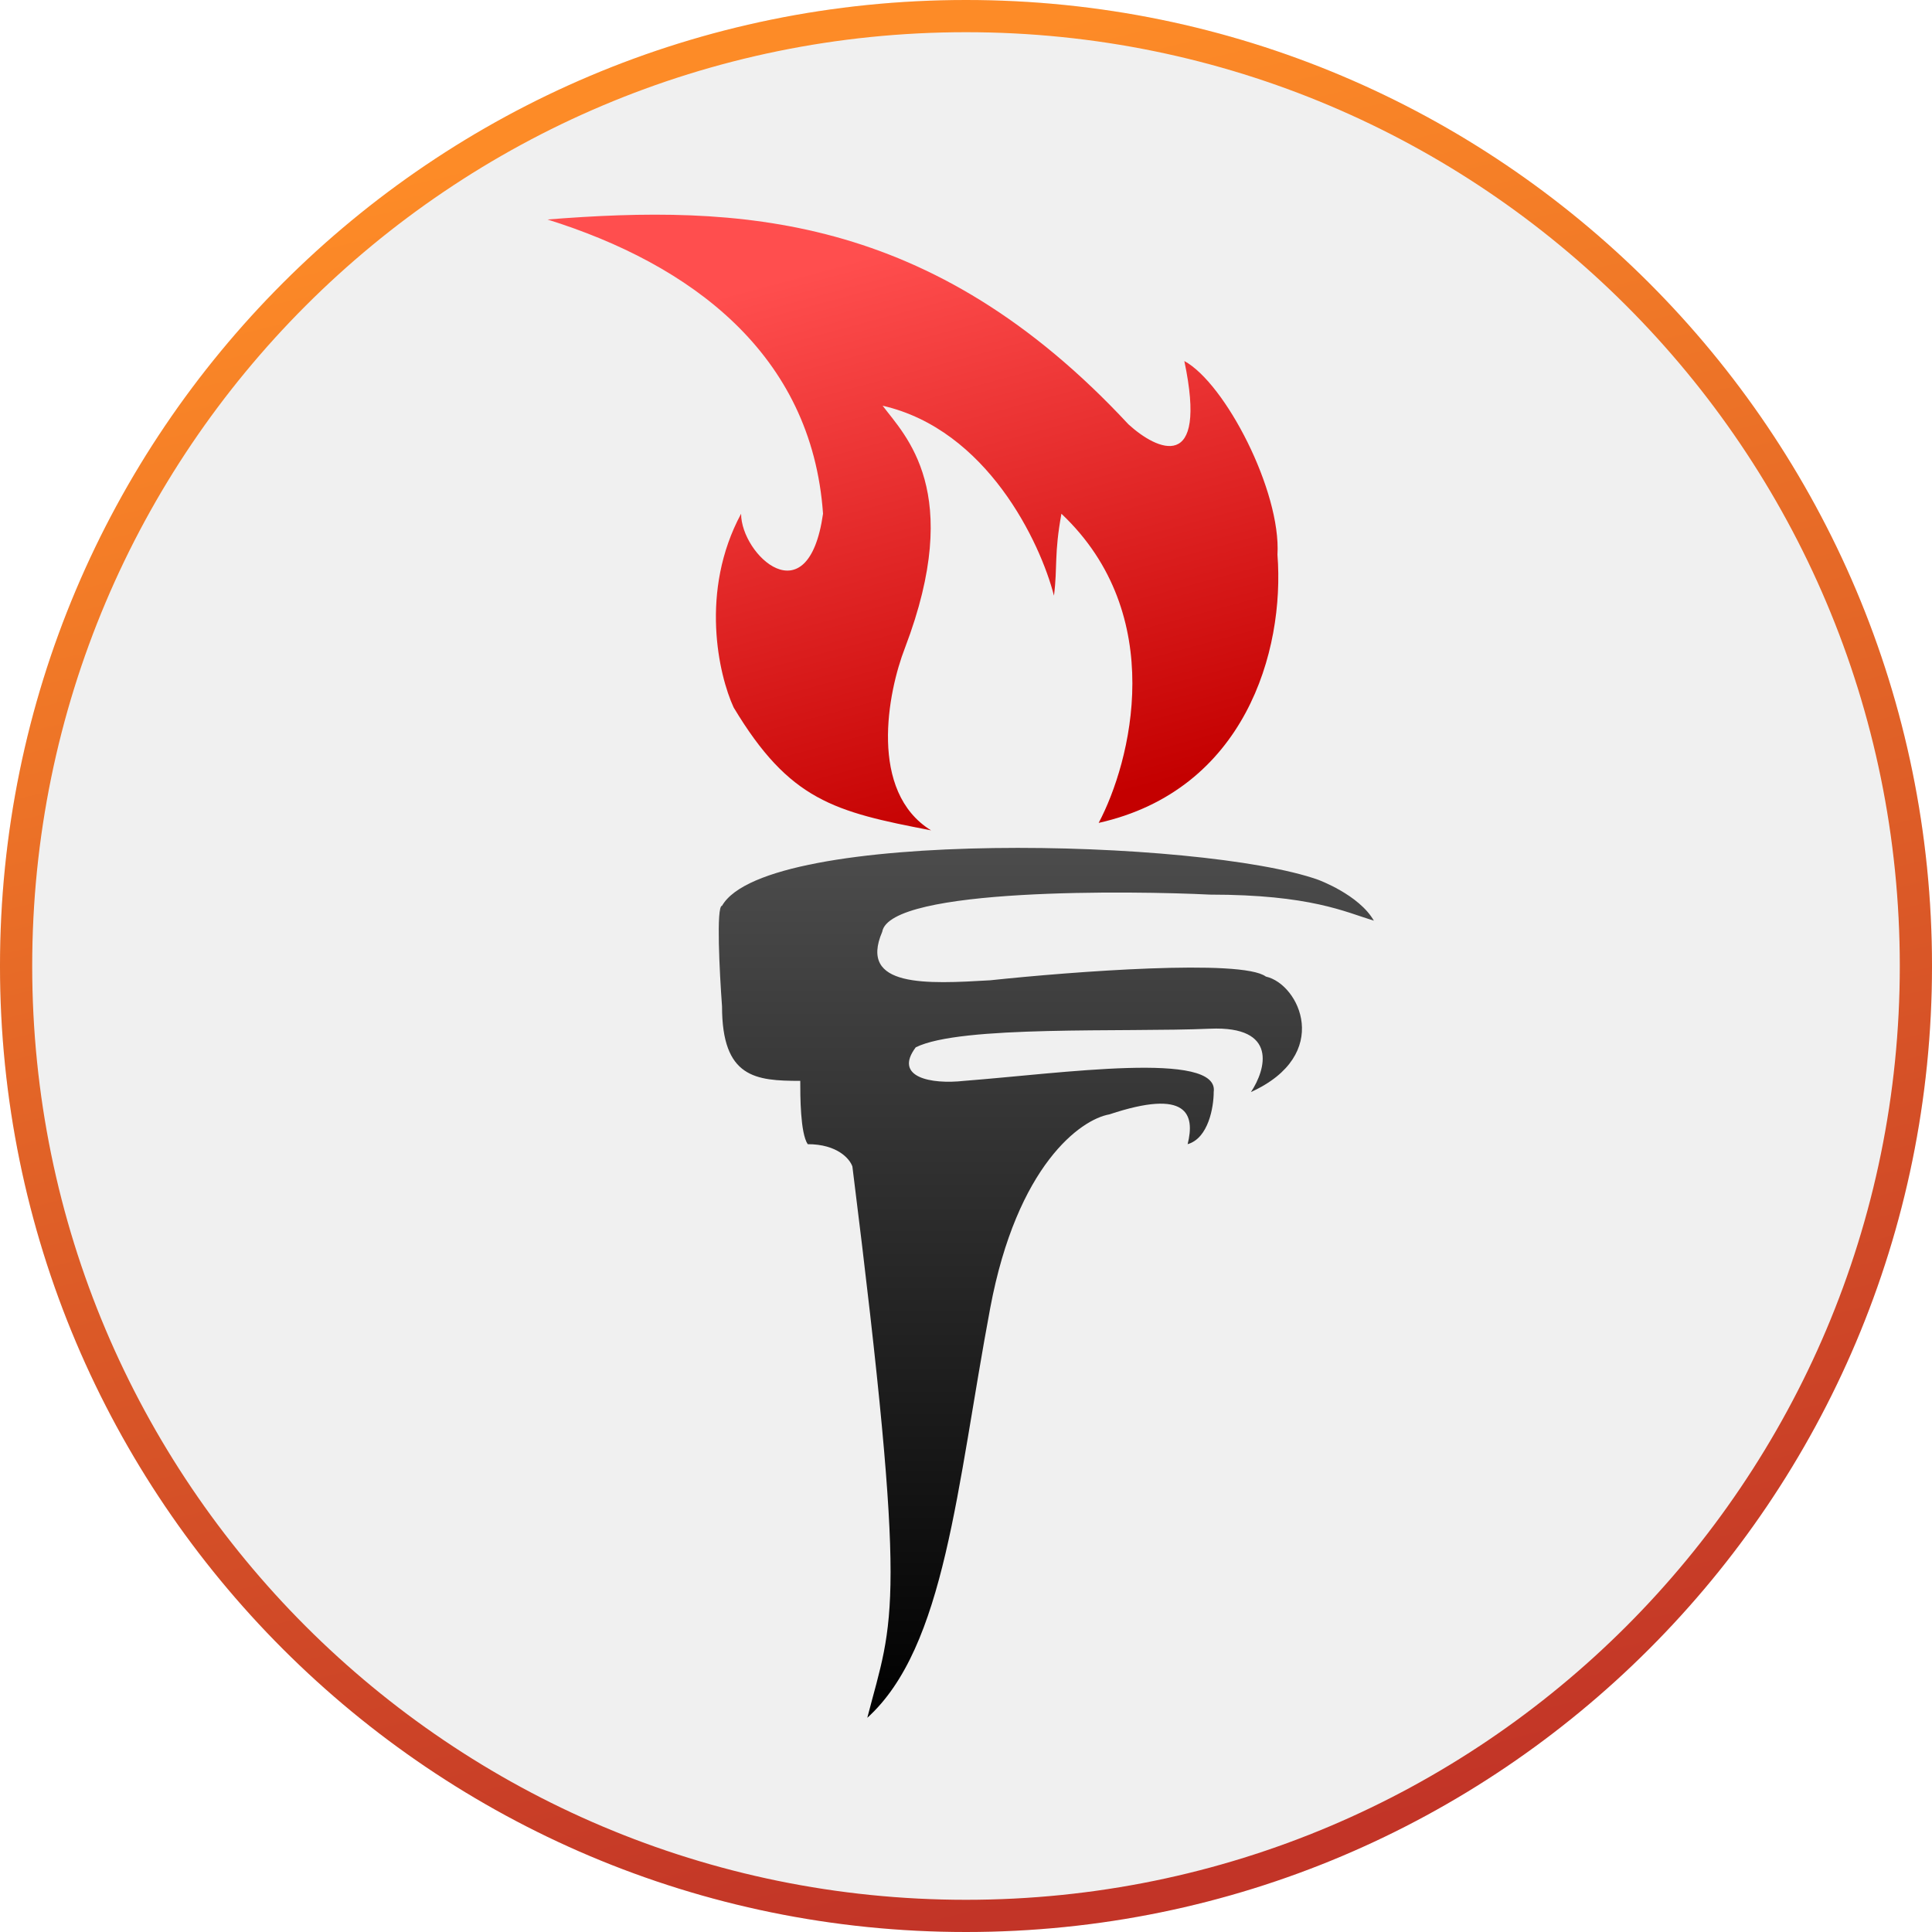
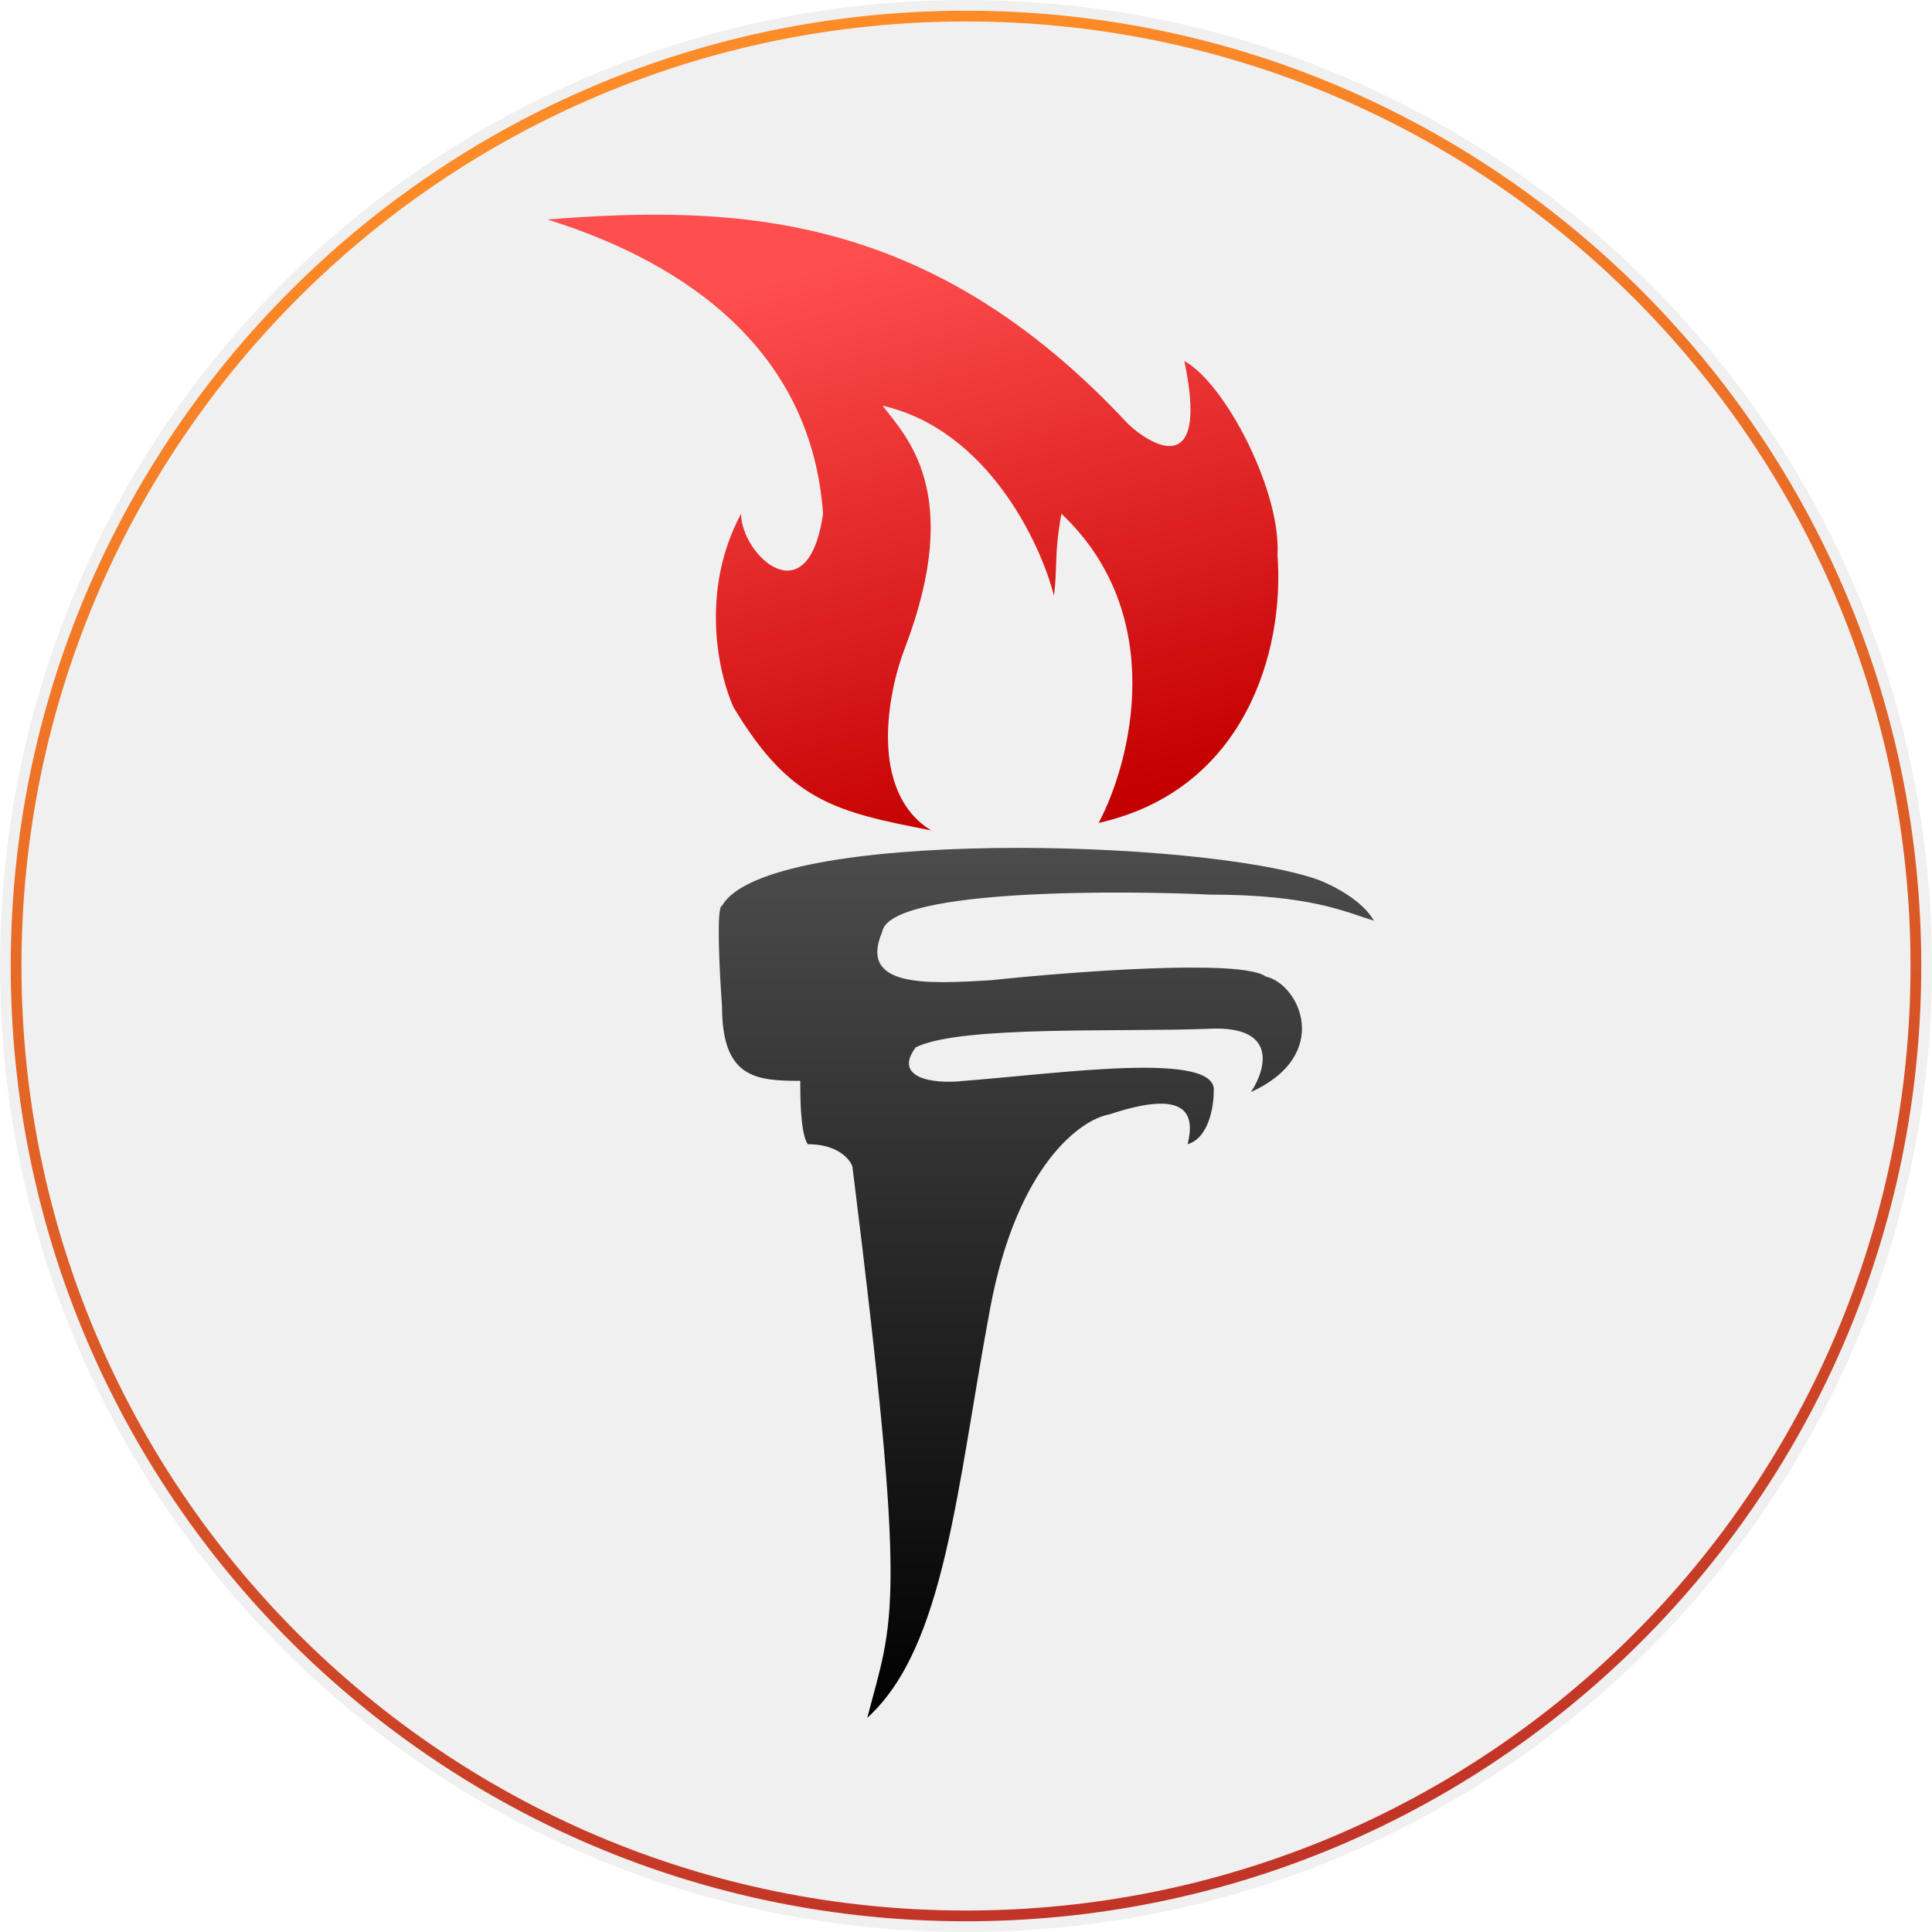
<svg xmlns="http://www.w3.org/2000/svg" width="180" height="180" viewBox="0 0 180 180" fill="none">
  <circle cx="90" cy="90" r="90" fill="#F0F0F0" />
-   <circle cx="90" cy="90" r="88.5" stroke="url(#paint0_linear_2027_73)" stroke-opacity="0.84" stroke-width="3" />
+   <circle cx="90" cy="90" r="88.5" stroke="url(#paint0_linear_2027_73)" stroke-opacity="0.84" strokeWidth="3" />
  <path d="M67.27 84.39C71.434 77.103 112.037 78.144 122.795 81.961C122.795 81.961 126.612 83.349 128 85.778C125.339 84.969 122.101 83.349 112.731 83.349C105.79 83.002 82.886 82.655 82.192 86.82C79.961 92.025 86.356 91.678 92.256 91.331C99.891 90.521 115.715 89.318 117.936 90.984C121.059 91.678 124.183 98.272 116.548 101.742C117.936 99.66 119.116 95.565 112.731 95.842C104.749 96.189 89.48 95.495 85.316 97.578C83.233 100.354 86.704 101.048 89.827 100.701C98.85 100.007 113.633 97.855 113.078 101.742C113.078 103.13 112.592 106.045 110.649 106.6C111.343 103.824 110.649 101.395 103.361 103.824C100.7 104.287 94.755 108.544 92.256 121.869C89.133 138.527 88.092 153.449 80.804 160.043C83.233 150.673 84.621 150.326 79.416 108.682C79.185 107.988 78.028 106.6 75.252 106.6C74.558 105.559 74.558 102.089 74.558 100.701C70.393 100.701 67.27 100.423 67.27 93.76C67.039 90.637 66.715 84.39 67.27 84.39Z" fill="url(#paint1_linear_2027_73)" />
  <path d="M51 20.449C68.698 19.061 86.744 19.755 105.137 39.536C107.797 41.965 112.563 44.186 110.342 33.636C114.159 35.718 119.365 45.782 119.018 51.682C119.712 60.704 115.964 73.614 102.36 76.668C105.368 71 108.884 57.304 98.89 47.864C98.196 51.682 98.543 52.723 98.196 55.499C96.924 50.525 91.949 40.022 82.233 37.801C84.315 40.577 89.867 45.782 84.315 60.357C82.695 64.522 80.914 73.753 86.744 77.362C77.721 75.627 73.557 74.586 68.351 65.91C66.963 62.902 65.159 55.083 69.046 47.864C69.046 51.682 75.292 57.581 76.68 47.864C75.639 32.942 64.326 24.613 51 20.449Z" fill="url(#paint2_linear_2027_73)" />
  <defs>
    <linearGradient id="paint0_linear_2027_73" x1="50" y1="13.5" x2="90" y2="180" gradientUnits="userSpaceOnUse">
      <stop stop-color="#FF7700" />
      <stop offset="1" stop-color="#B80F00" />
    </linearGradient>
    <linearGradient id="paint1_linear_2027_73" x1="97.482" y1="78.995" x2="97.482" y2="160.043" gradientUnits="userSpaceOnUse">
      <stop stop-color="#4C4C4C" />
      <stop offset="1" />
    </linearGradient>
    <linearGradient id="paint2_linear_2027_73" x1="79.109" y1="24.266" x2="93.338" y2="77.015" gradientUnits="userSpaceOnUse">
      <stop stop-color="#FF4E4E" />
      <stop offset="1" stop-color="#C40000" />
    </linearGradient>
  </defs>
</svg>
